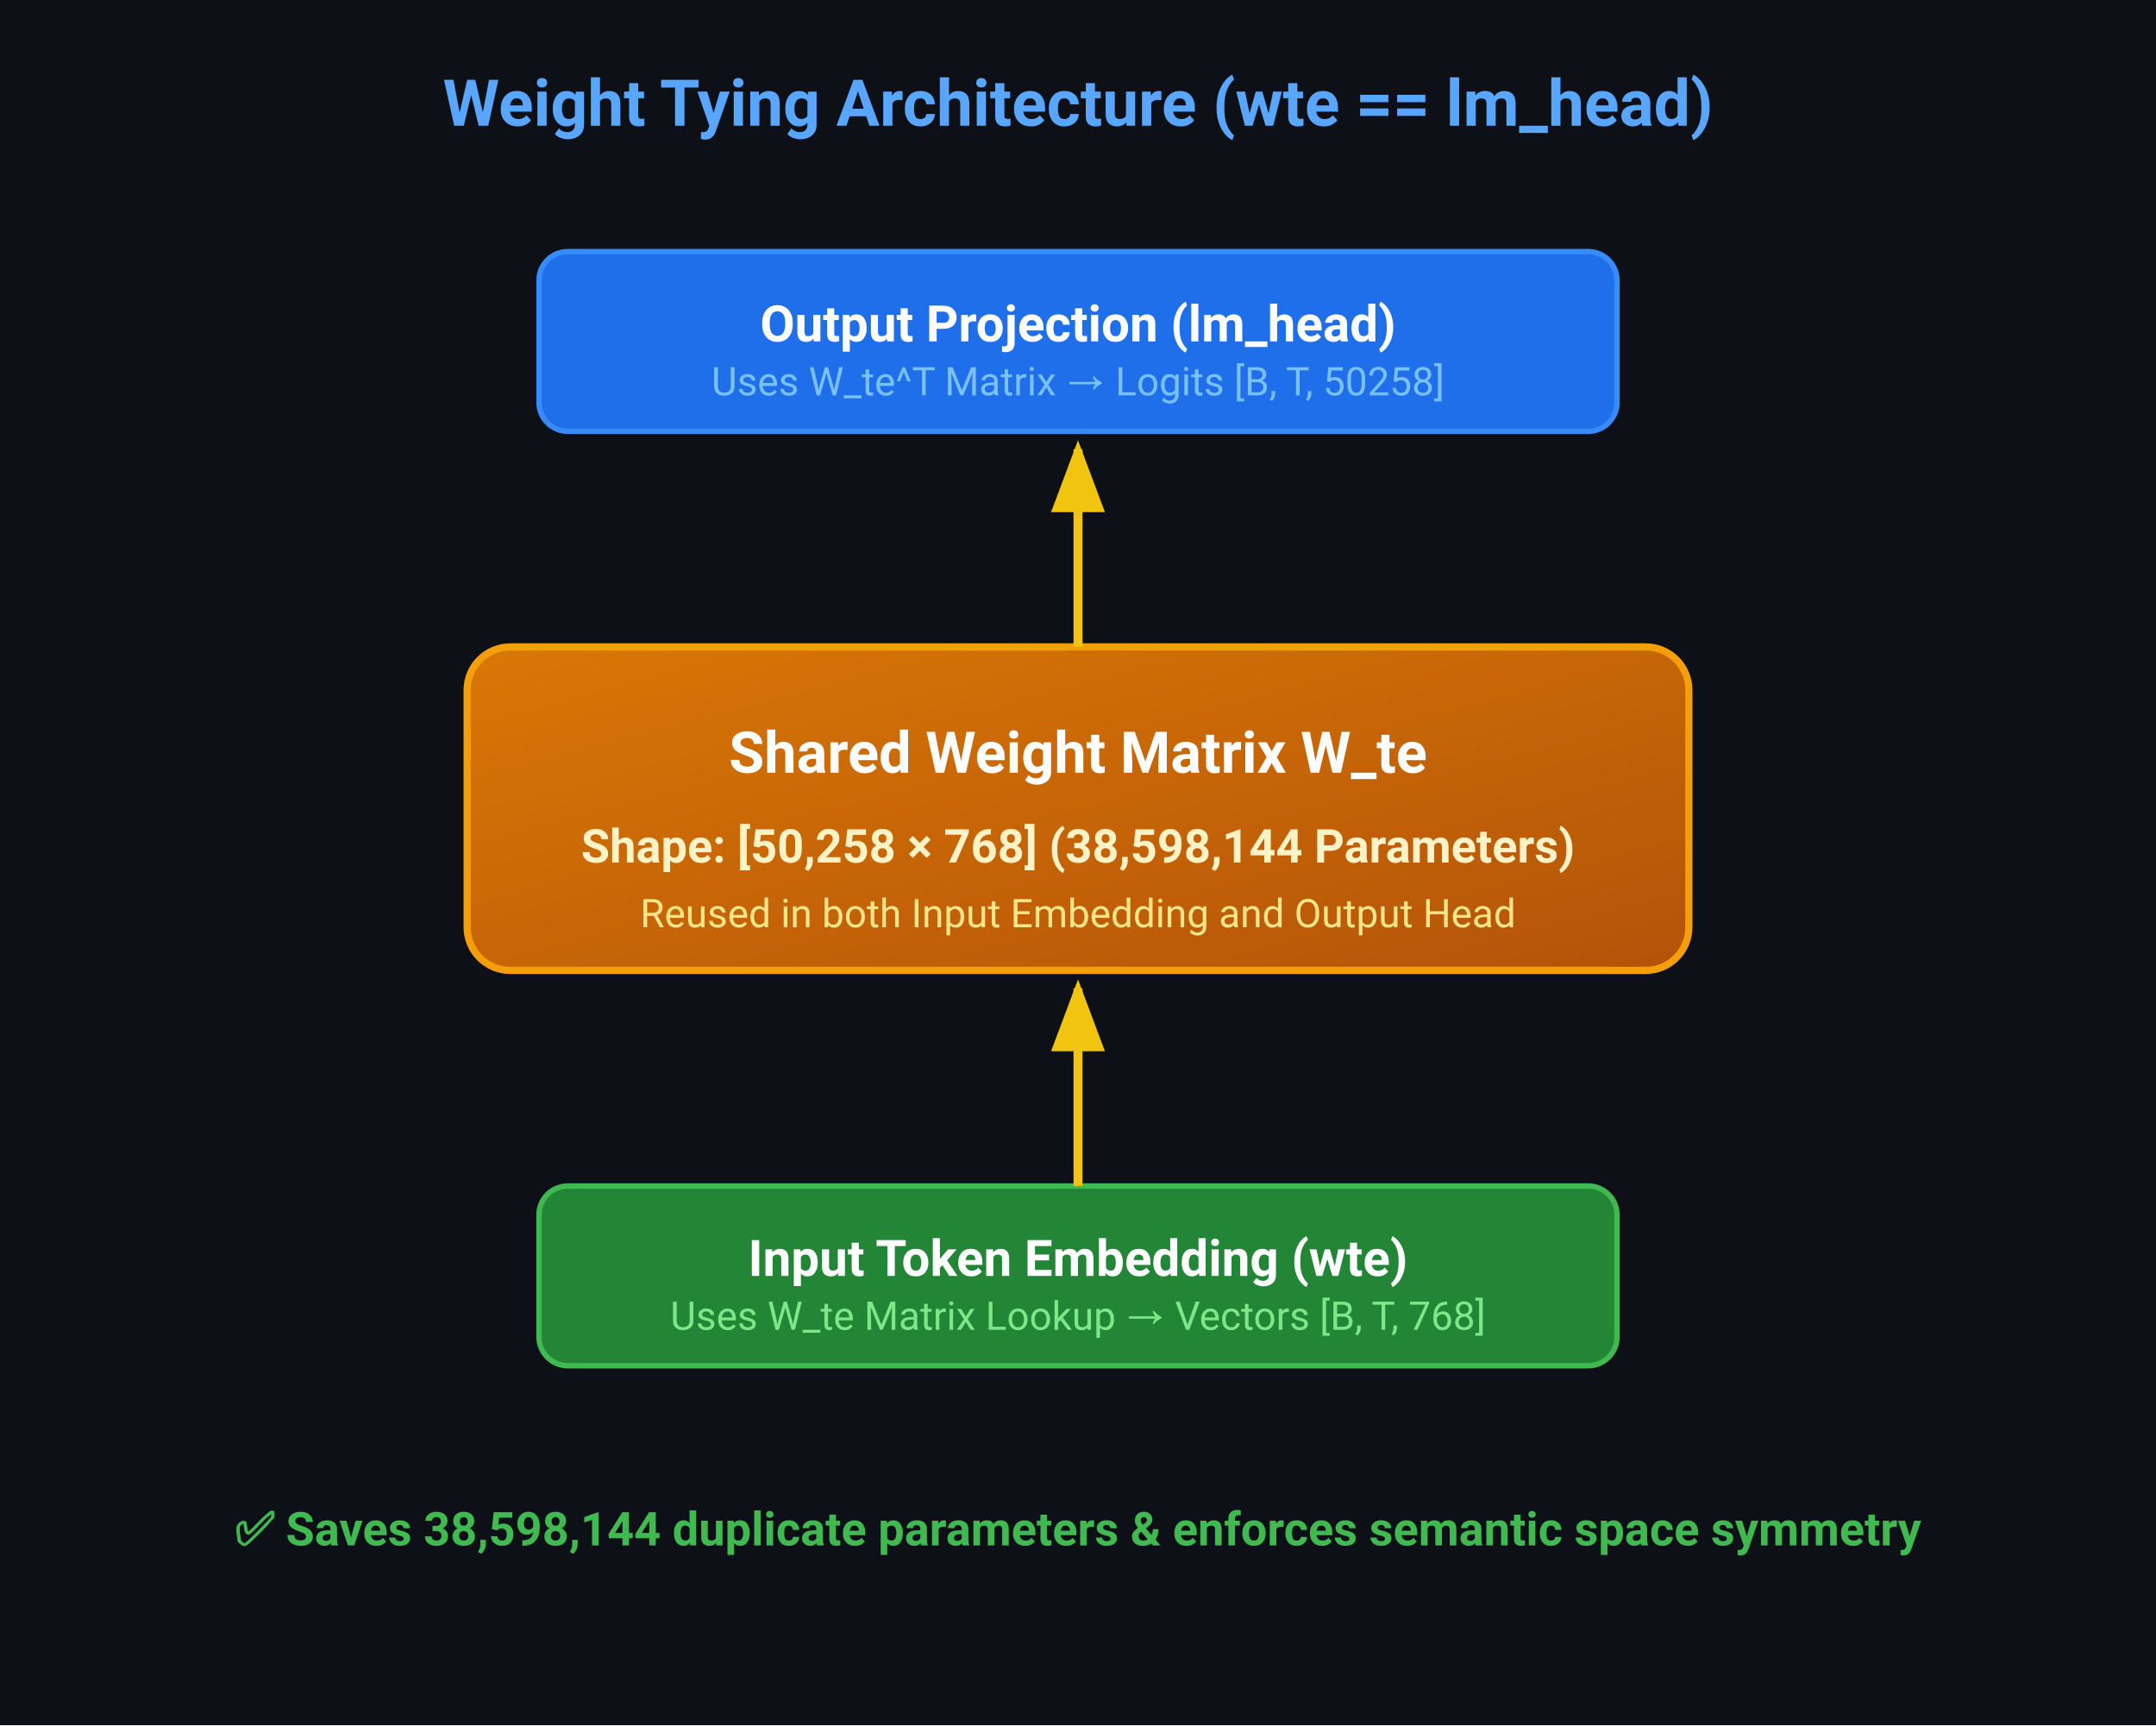
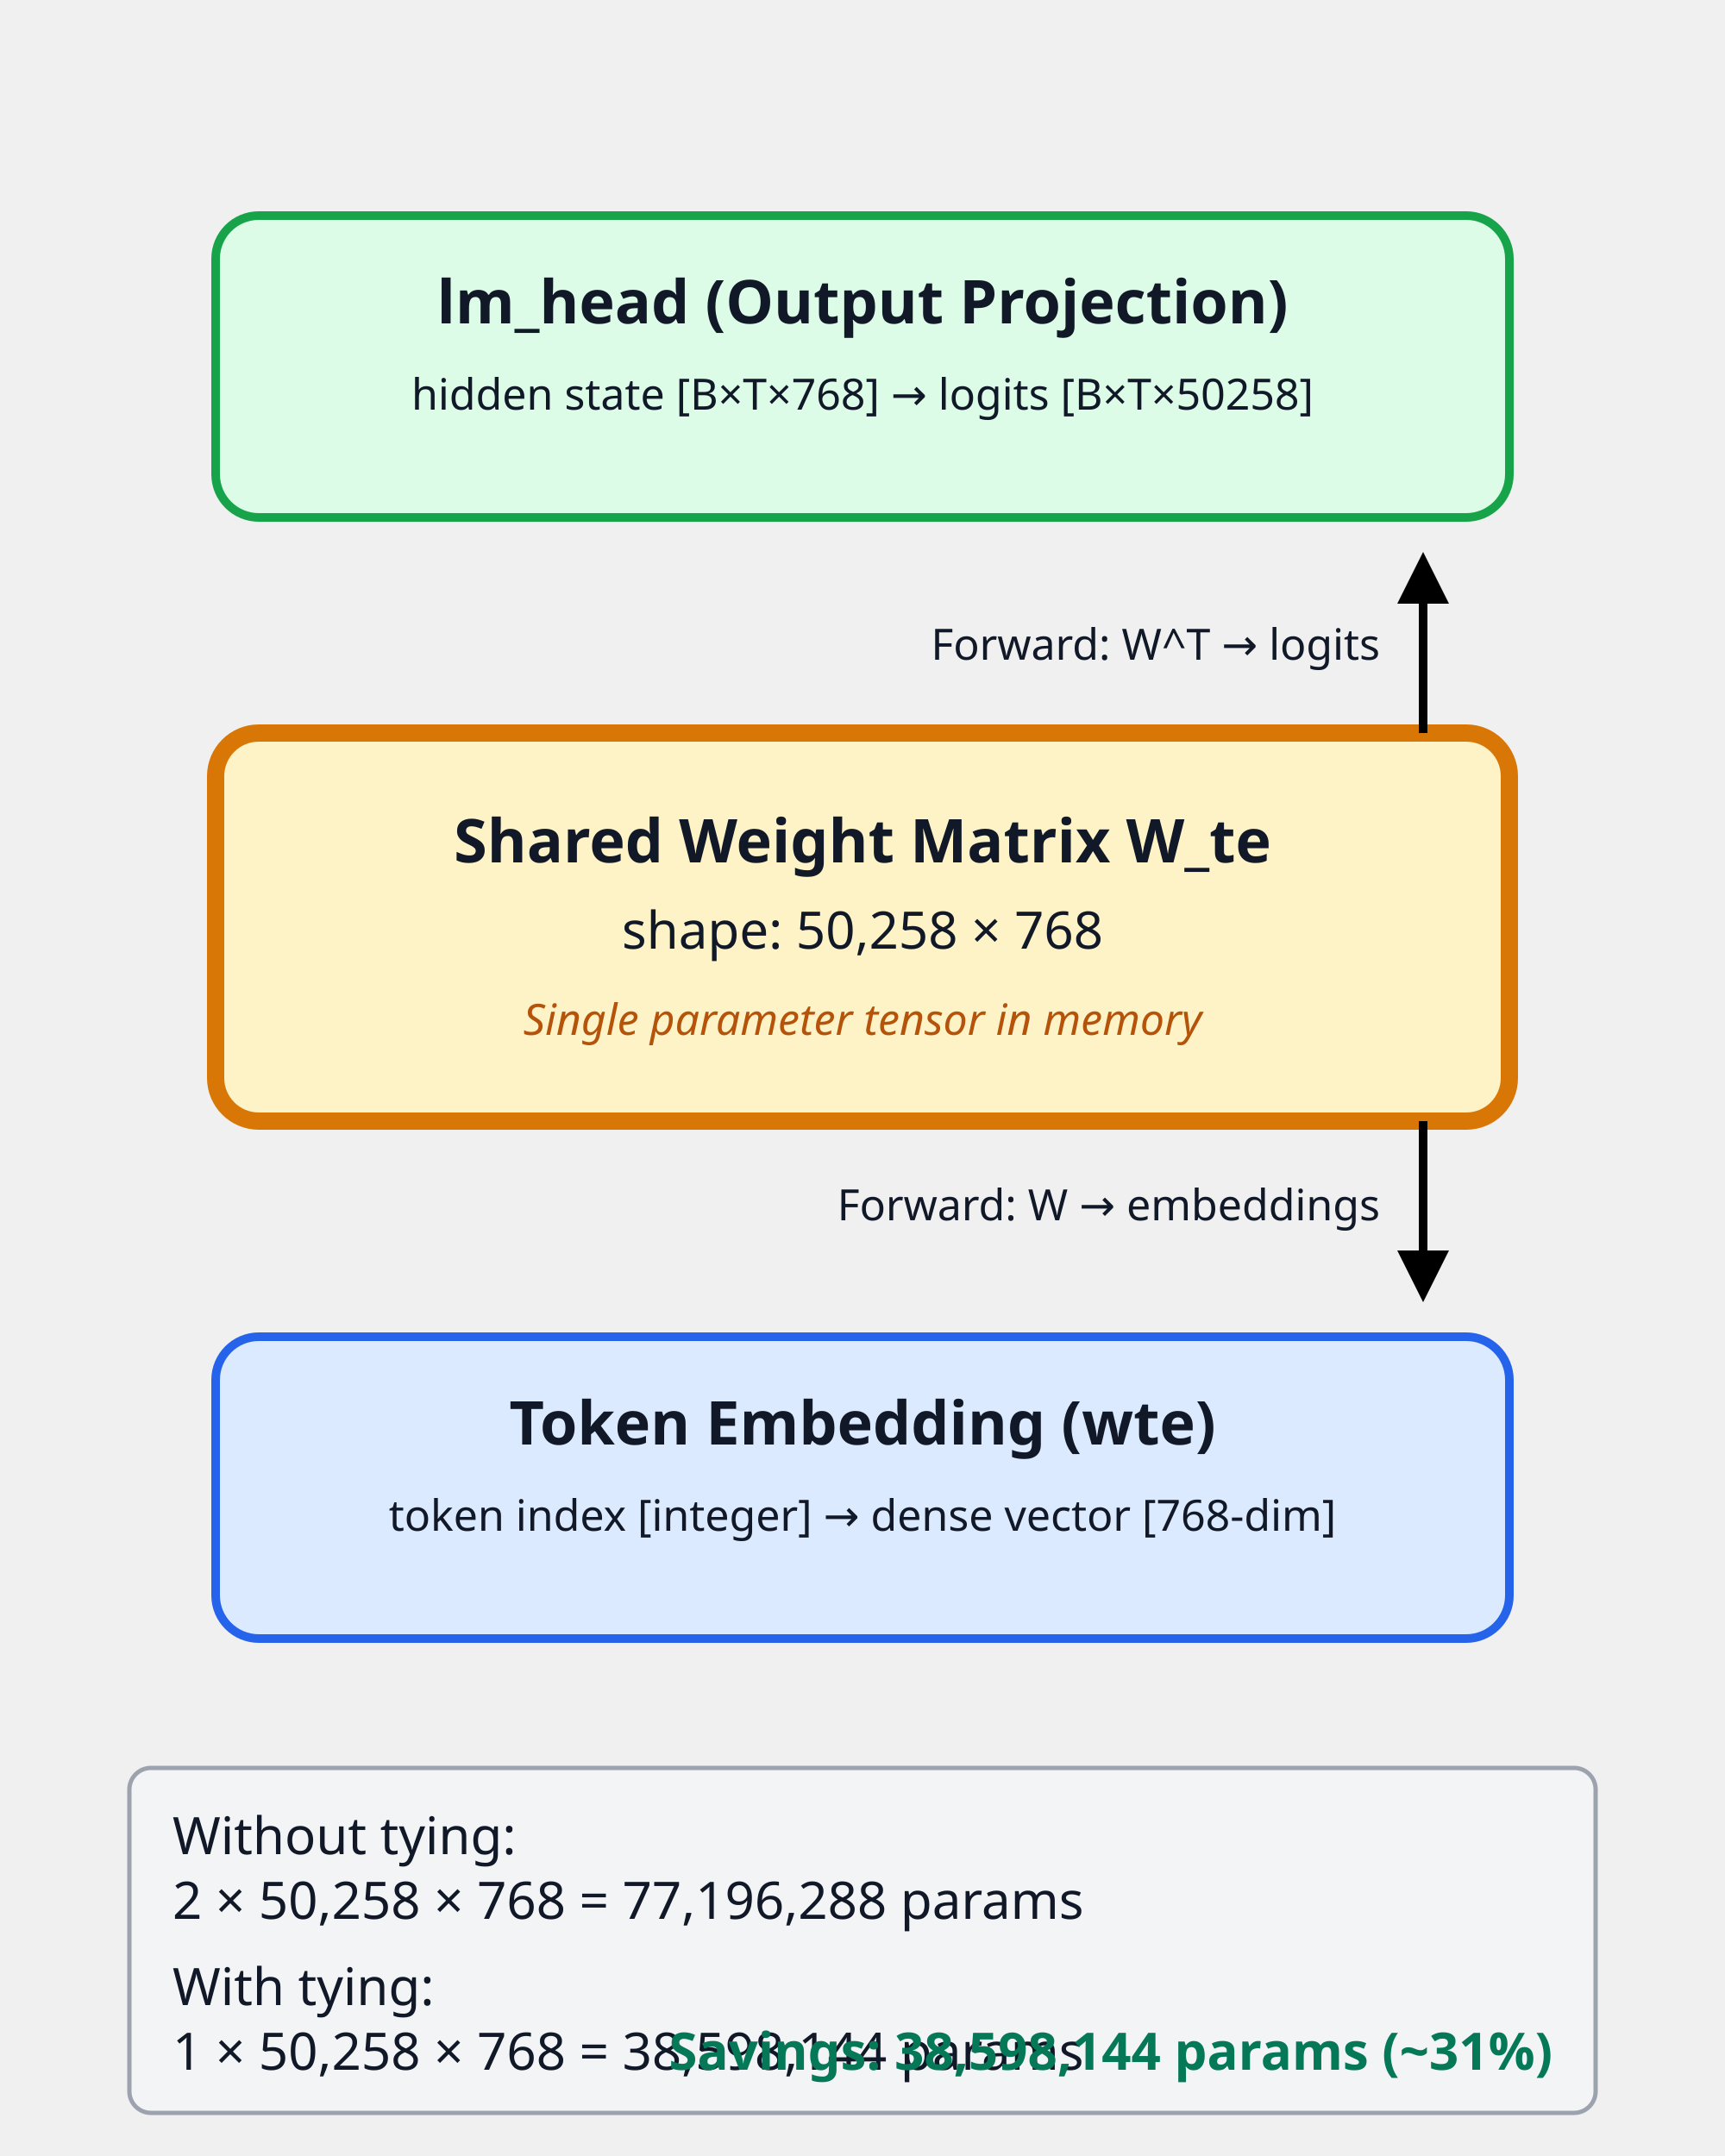
- <svg xmlns="http://www.w3.org/2000/svg" viewBox="0 0 600 480" width="100%" height="100%" style="background-color: #0d1117; font-family: -apple-system, BlinkMacSystemFont, 'Segoe UI', Roboto, Helvetica, Arial, sans-serif;">
-   <style>
-     .title { font-size: 18px; font-weight: bold; fill: #58a6ff; text-anchor: middle; }
-     .box-title { font-size: 14px; font-weight: bold; fill: #ffffff; text-anchor: middle; }
-     .sub-text { font-size: 11px; fill: #8b949e; text-anchor: middle; }
-     .arrow { stroke: #f1c40f; stroke-width: 2.5; marker-end: url(#arrowhead-gold); }
-   </style>
+ <svg xmlns="http://www.w3.org/2000/svg" viewBox="0 0 400 500" width="400" height="500" style="background-color: white; font-family: sans-serif;">
  <defs>
-     <marker id="arrowhead-gold" markerWidth="8" markerHeight="6" refX="7" refY="3" orient="auto">
-       <polygon points="0 0, 8 3, 0 6" fill="#f1c40f" />
+     <marker id="arrow_black" markerWidth="6" markerHeight="6" refX="5" refY="3" orient="auto">
+       <path d="M0,0 L6,3 L0,6 Z" fill="#000000" />
    </marker>
-     <linearGradient id="grad-gold" x1="0%" y1="0%" x2="100%" y2="100%">
-       <stop offset="0%" stop-color="#d97706" />
-       <stop offset="100%" stop-color="#b45309" />
-     </linearGradient>
  </defs>
-   <rect width="100%" height="100%" fill="#0d1117" />
-   <text x="300" y="35" class="title">Weight Tying Architecture (wte == lm_head)</text>
-   <rect x="150" y="70" width="300" height="50" rx="8" fill="#1f6feb" stroke="#388bfd" stroke-width="1.5" />
-   <text x="300" y="95" class="box-title">Output Projection (lm_head)</text>
-   <text x="300" y="110" class="sub-text" style="fill:#79c0ff;">Uses W_te^T Matrix → Logits [B, T, 50258]</text>
-   <rect x="130" y="180" width="340" height="90" rx="12" fill="url(#grad-gold)" stroke="#f59e0b" stroke-width="2" />
-   <text x="300" y="215" class="box-title" style="font-size:16px;">Shared Weight Matrix W_te</text>
-   <text x="300" y="240" class="sub-text" style="fill:#fef3c7; font-size:13px; font-weight:600;">Shape: [50,258 × 768] (38,598,144 Parameters)</text>
-   <text x="300" y="258" class="sub-text" style="fill:#fde68a;">Reused in both Input Embedding and Output Head</text>
-   <rect x="150" y="330" width="300" height="50" rx="8" fill="#238636" stroke="#3fb950" stroke-width="1.5" />
-   <text x="300" y="355" class="box-title">Input Token Embedding (wte)</text>
-   <text x="300" y="370" class="sub-text" style="fill:#7ee787;">Uses W_te Matrix Lookup → Vectors [B, T, 768]</text>
-   <line x1="300" y1="180" x2="300" y2="125" class="arrow" />
-   <line x1="300" y1="330" x2="300" y2="275" class="arrow" />
-   <text x="300" y="430" class="sub-text" style="fill:#3fb950; font-size:13px; font-weight:bold;">
-     ✅ Saves 38,598,144 duplicate parameters &amp; enforces semantic space symmetry
-   </text>
+   <rect x="50" y="50" width="300" height="70" rx="10" fill="#DCFCE7" stroke="#16A34A" stroke-width="2" />
+   <text x="200" y="75" font-size="14" font-weight="bold" text-anchor="middle" fill="#111827">lm_head  (Output Projection)</text>
+   <text x="200" y="95" font-size="10" text-anchor="middle" fill="#111827">hidden state [B×T×768] → logits [B×T×50258]</text>
+   <rect x="50" y="170" width="300" height="90" rx="10" fill="#FEF3C7" stroke="#D97706" stroke-width="4" />
+   <text x="200" y="200" font-size="14" font-weight="bold" text-anchor="middle" fill="#111827">Shared Weight Matrix  W_te</text>
+   <text x="200" y="220" font-size="12" text-anchor="middle" fill="#111827">shape: 50,258 × 768</text>
+   <text x="200" y="240" font-size="10" font-style="italic" text-anchor="middle" fill="#B45309">Single parameter tensor in memory</text>
+   <rect x="50" y="310" width="300" height="70" rx="10" fill="#DBEAFE" stroke="#2563EB" stroke-width="2" />
+   <text x="200" y="335" font-size="14" font-weight="bold" text-anchor="middle" fill="#111827">Token Embedding  (wte)</text>
+   <text x="200" y="355" font-size="10" text-anchor="middle" fill="#111827">token index [integer] → dense vector [768-dim]</text>
+   <line x1="330" y1="170" x2="330" y2="130" stroke="#000" stroke-width="2" marker-end="url(#arrow_black)" />
+   <text x="320" y="153" font-size="10" text-anchor="end" fill="#111827">Forward: W^T → logits</text>
+   <line x1="330" y1="260" x2="330" y2="300" stroke="#000" stroke-width="2" marker-end="url(#arrow_black)" />
+   <text x="320" y="283" font-size="10" text-anchor="end" fill="#111827">Forward: W → embeddings</text>
+   <rect x="30" y="410" width="340" height="80" rx="5" fill="#F3F4F6" stroke="#9CA3AF" stroke-width="1" />
+   <text x="40" y="430" font-size="12" fill="#111827">Without tying:</text>
+   <text x="40" y="445" font-size="12" fill="#111827">  2 × 50,258 × 768 = 77,196,288 params</text>
+   <text x="40" y="465" font-size="12" fill="#111827">With tying:</text>
+   <text x="40" y="480" font-size="12" fill="#111827">  1 × 50,258 × 768 = 38,598,144 params</text>
+   <text x="360" y="480" font-size="12" font-weight="bold" text-anchor="end" fill="#047857">Savings: 38,598,144 params (~31%)</text>
</svg>
